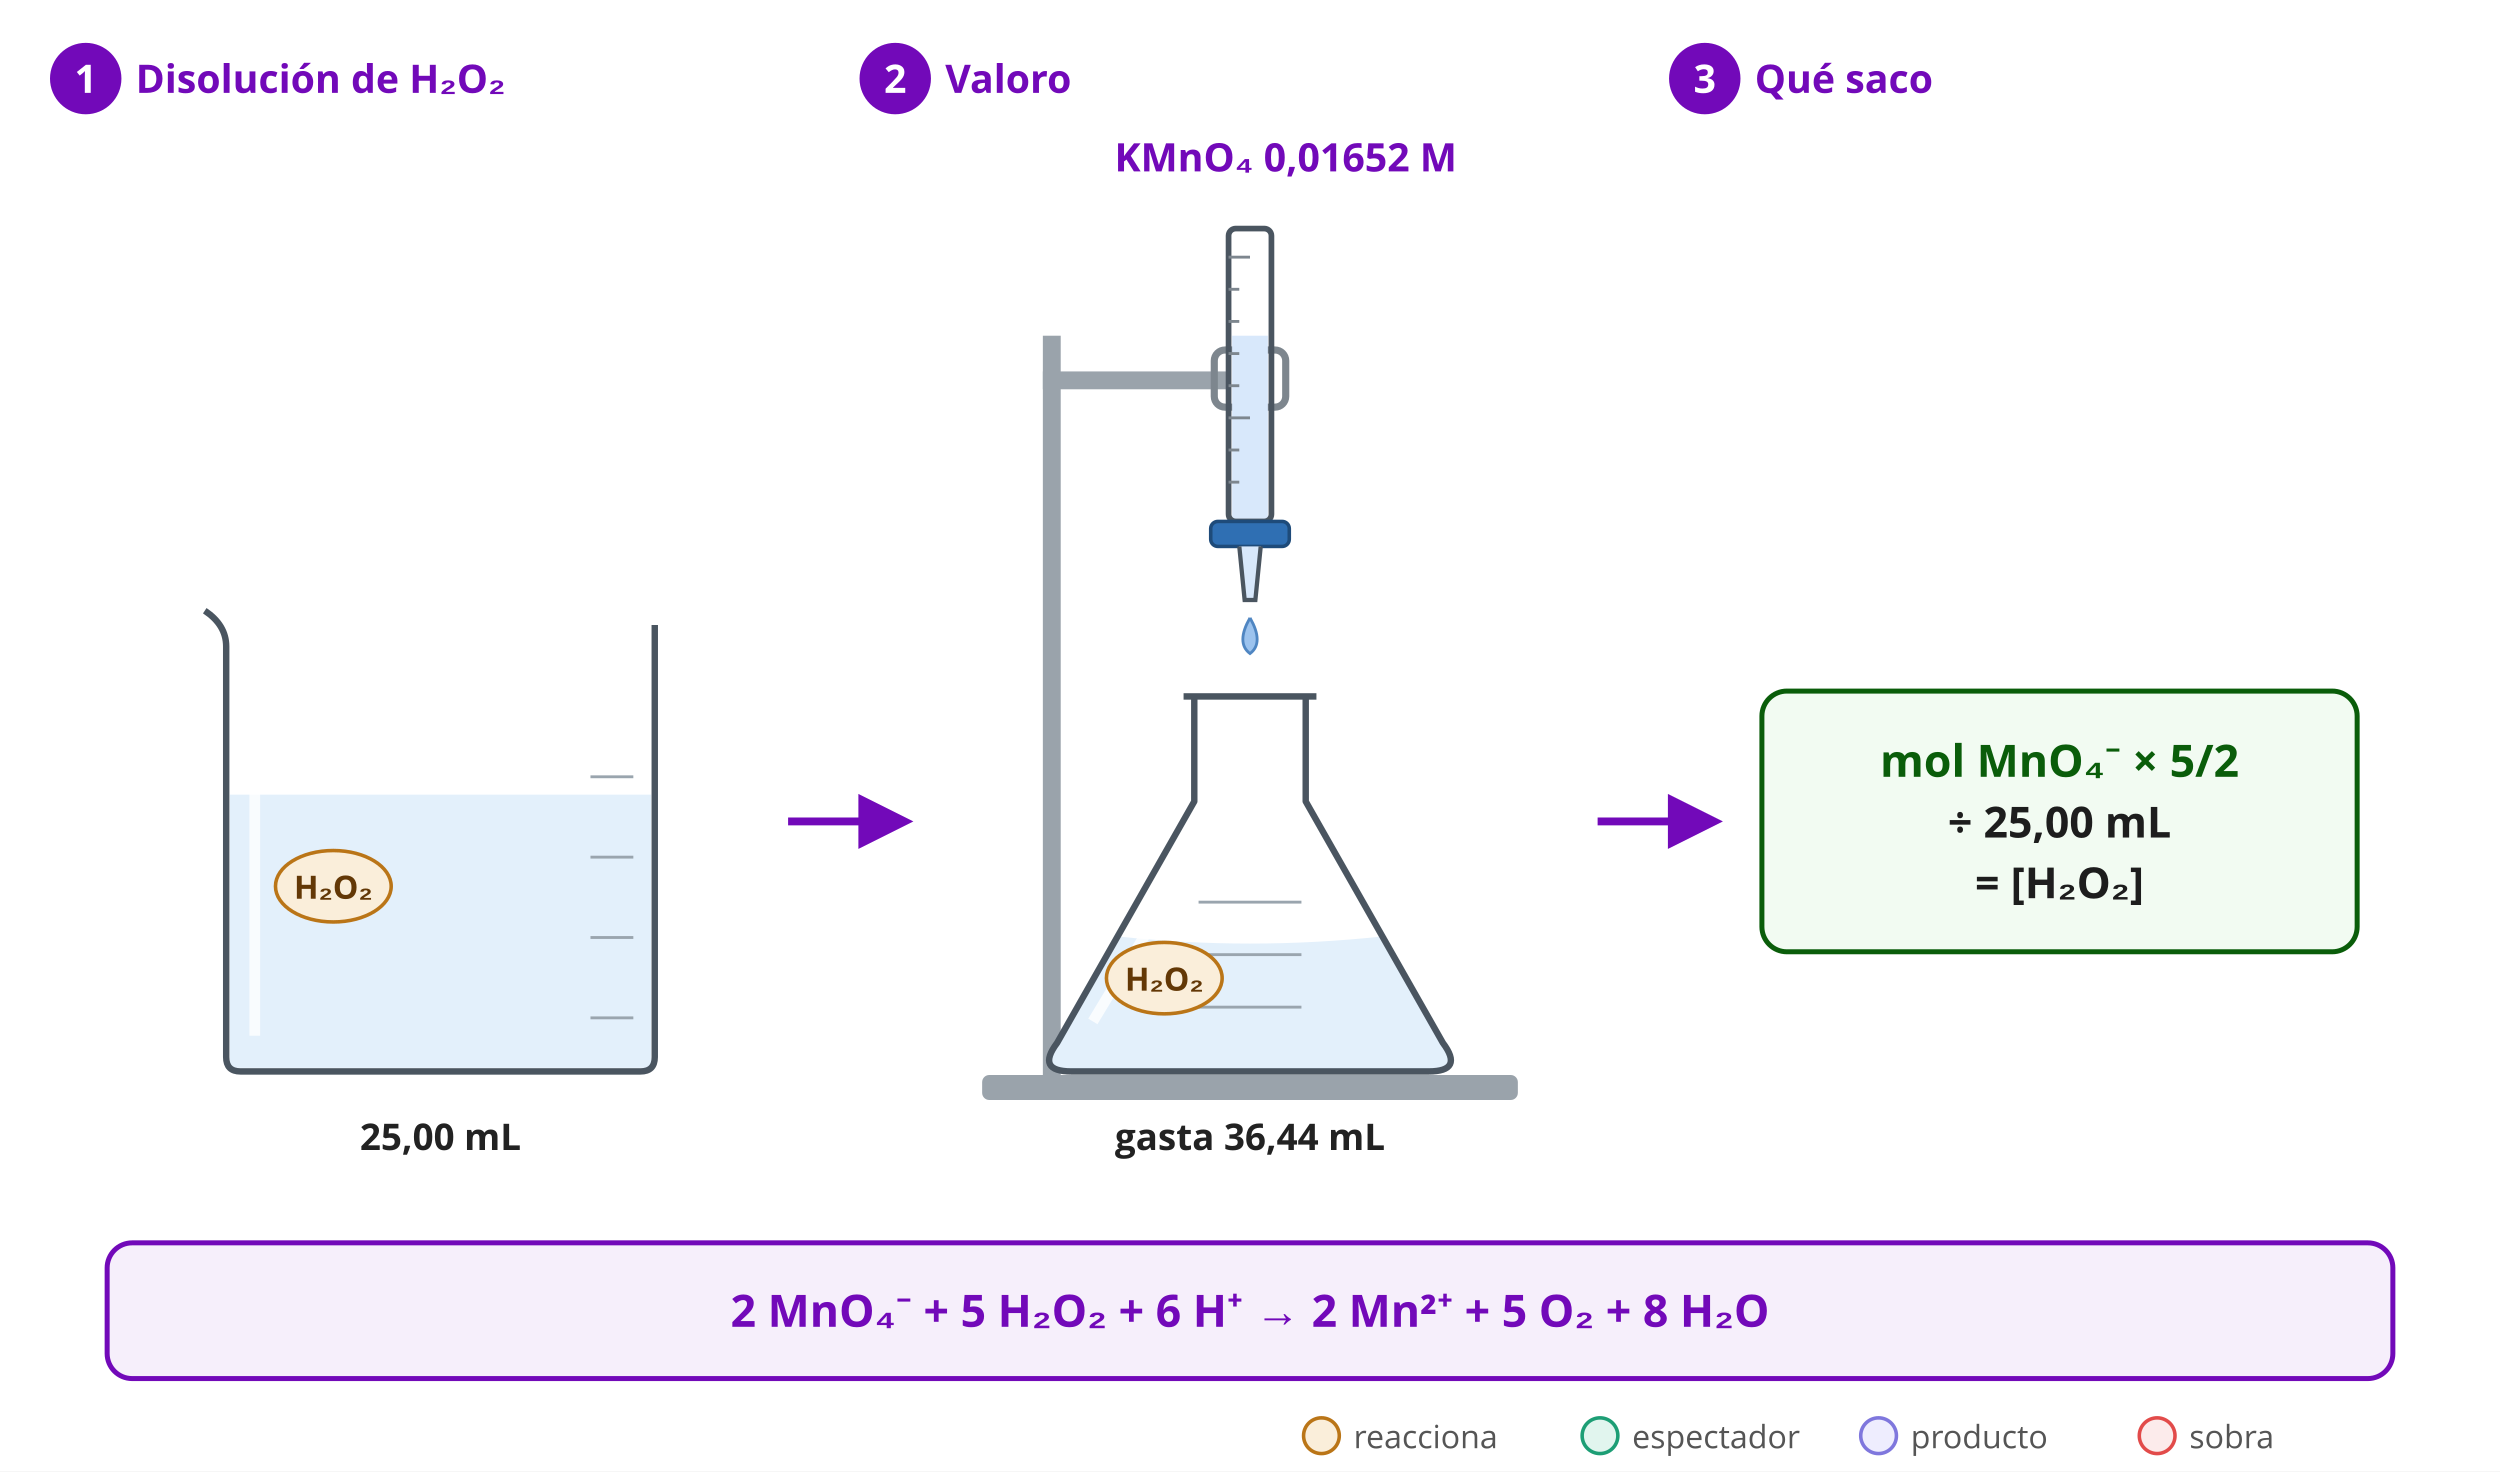
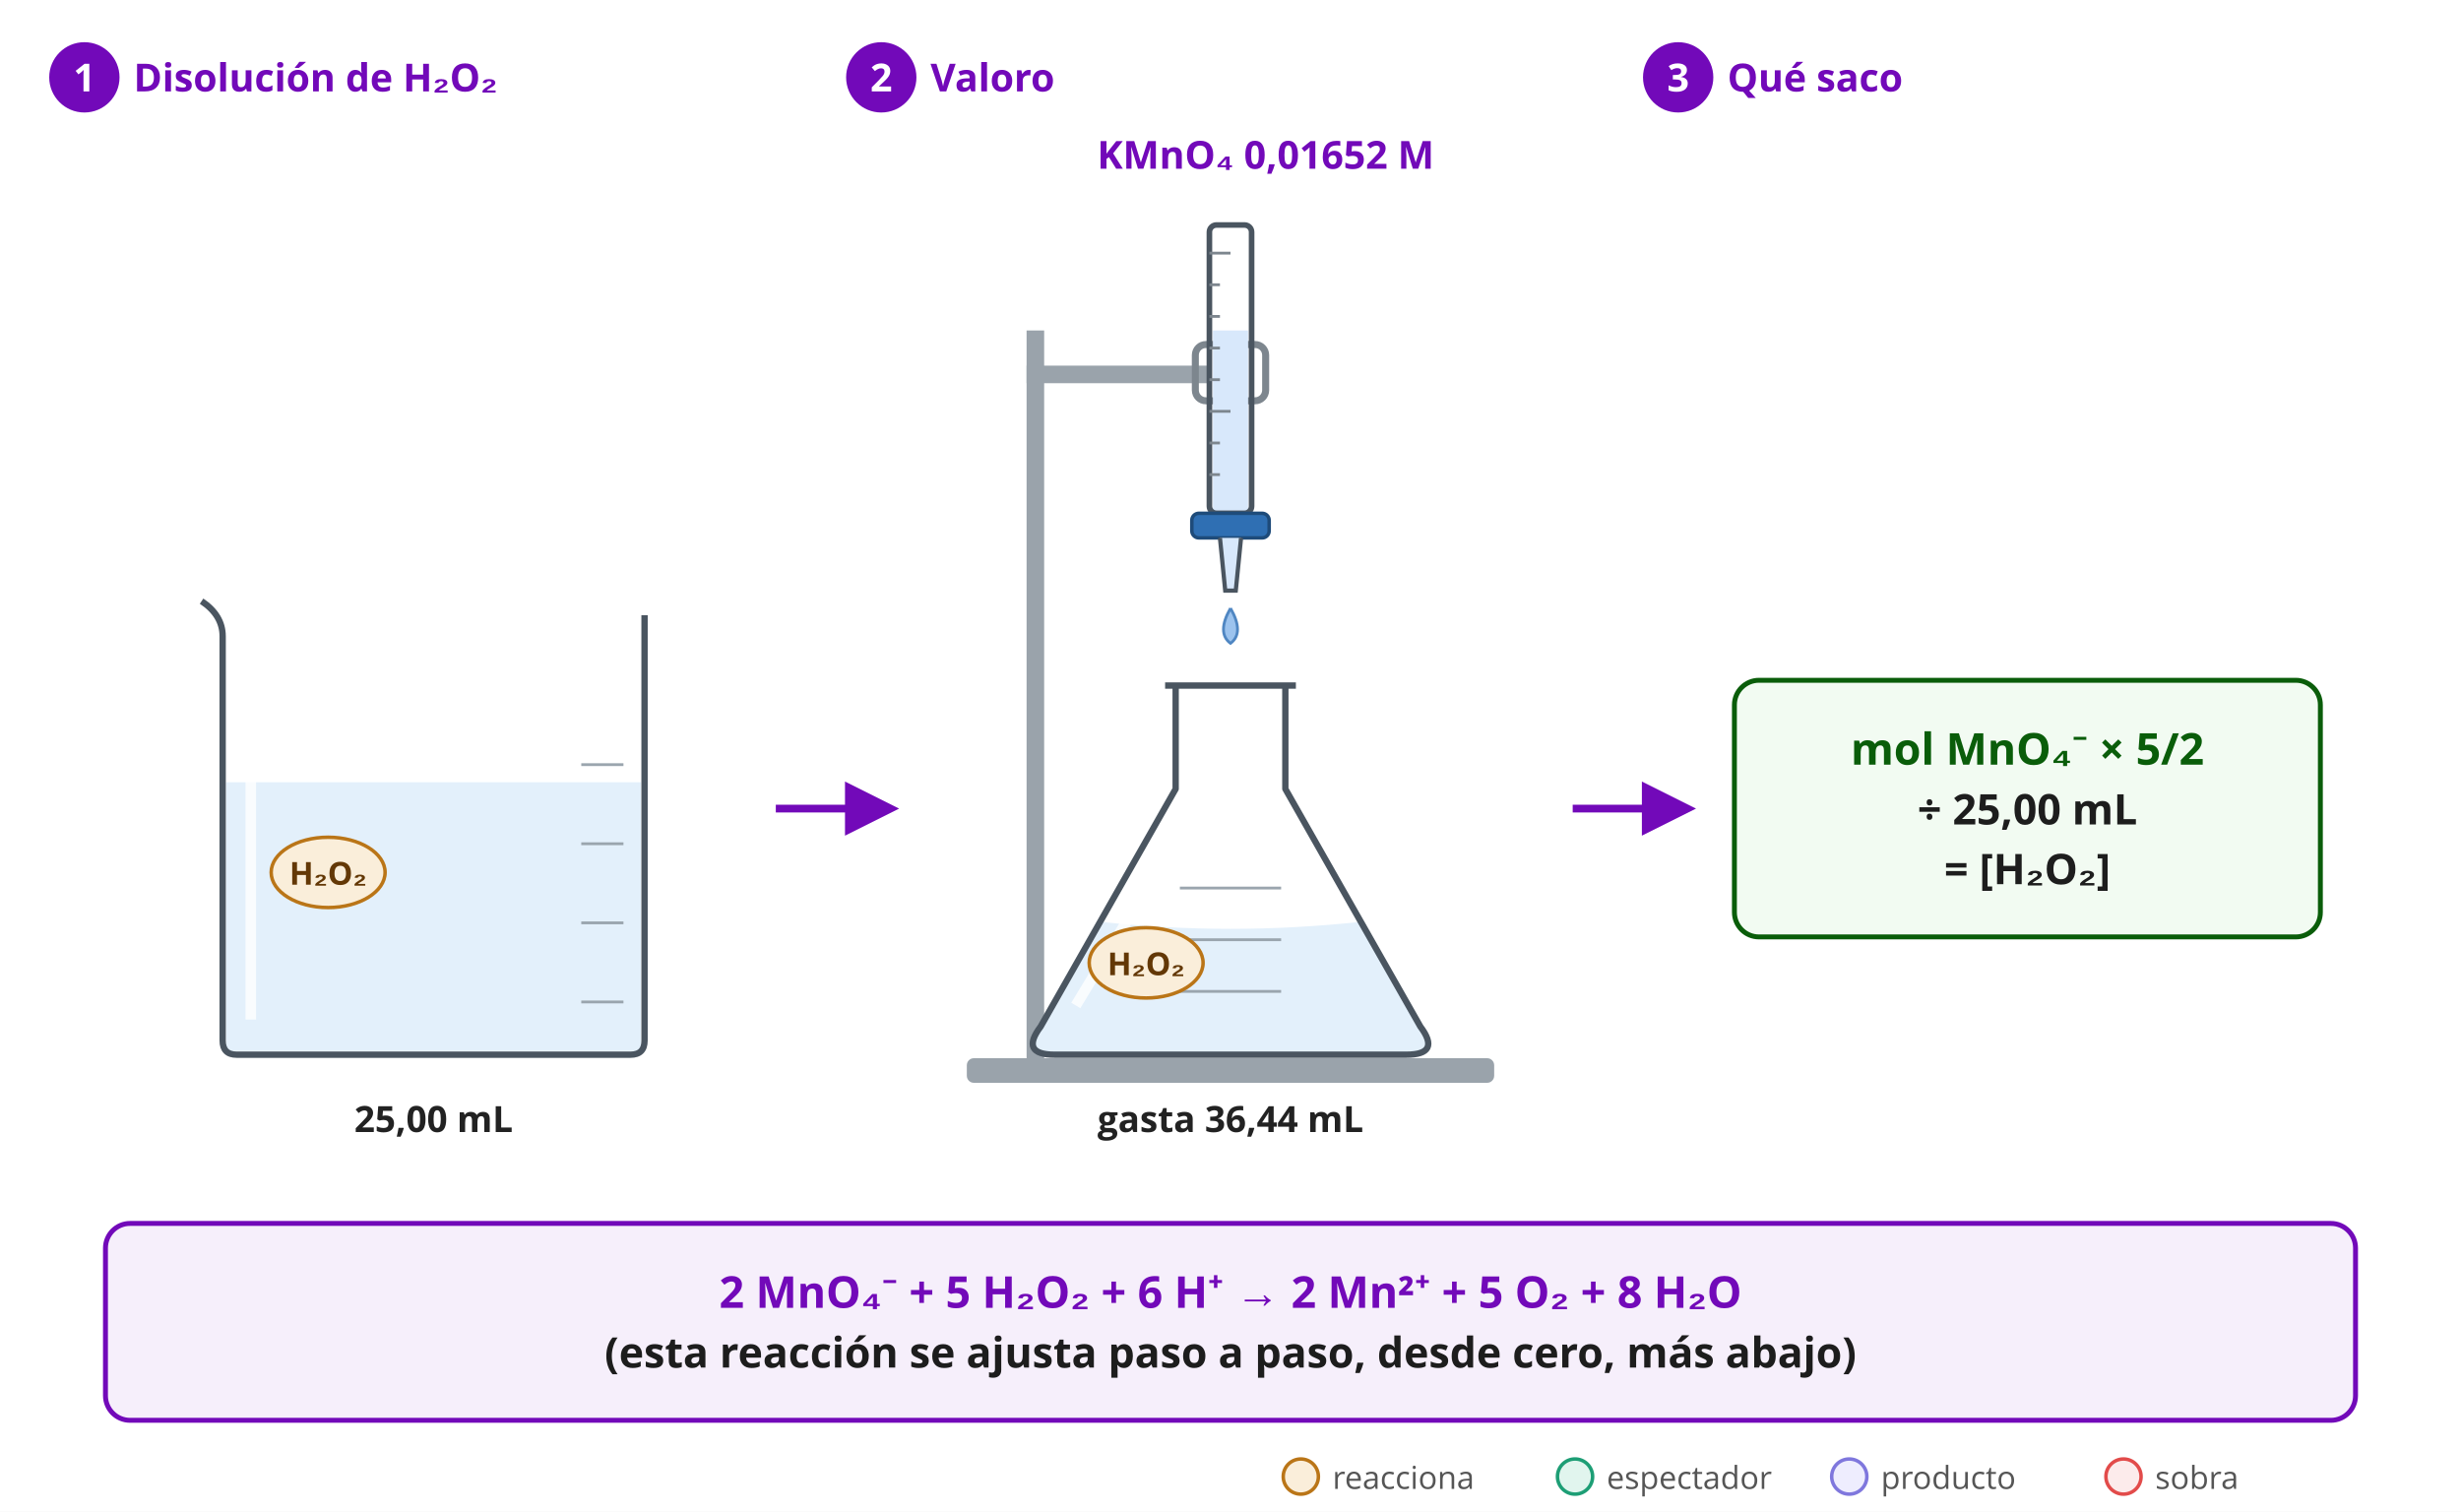
- <svg xmlns="http://www.w3.org/2000/svg" viewBox="0 0 700 412" width="700" height="412">
+ <svg xmlns="http://www.w3.org/2000/svg" viewBox="0 0 700 430" width="700" height="430">
  <defs>
    <marker id="pta" viewBox="0 0 10 10" refX="8" refY="5" markerWidth="7" markerHeight="7" orient="auto-start-reverse">
      <path d="M0 0 L10 5 L0 10 z" fill="#7209b9" />
    </marker>
  </defs>
-   <rect width="700" height="412" fill="white" />
+   <rect width="700" height="430" fill="white" />
  <circle cx="24.0" cy="22" r="10" fill="#7209b9" />
  <text x="24.0" y="26" text-anchor="middle" font-size="11" font-weight="bold" fill="white" font-family="Open Sans, Arial, sans-serif">1</text>
  <text x="40.0" y="26" text-anchor="start" font-size="11.5" font-weight="bold" fill="#7209b9" font-family="Open Sans, Arial, sans-serif" />
  <text x="38.0" y="26" text-anchor="start" font-size="11" font-weight="bold" fill="#7209b9" font-family="Open Sans, Arial, sans-serif">Disolución de H₂O₂</text>
  <rect x="64.333" y="222.5" width="118" height="76.5" fill="#e3f0fb" />
  <path d="M57.333 171 Q63.333 175 63.333 181 V296 Q63.333 300 67.333 300 H179.333 Q183.333 300 183.333 296 V175" fill="none" stroke="#4a5560" stroke-width="1.8" />
  <line x1="165.333" y1="285.0" x2="177.333" y2="285.0" stroke="#9aa5ae" stroke-width=".8" />
  <line x1="165.333" y1="262.5" x2="177.333" y2="262.5" stroke="#9aa5ae" stroke-width=".8" />
  <line x1="165.333" y1="240.0" x2="177.333" y2="240.0" stroke="#9aa5ae" stroke-width=".8" />
  <line x1="165.333" y1="217.5" x2="177.333" y2="217.5" stroke="#9aa5ae" stroke-width=".8" />
  <line x1="71.333" y1="189" x2="71.333" y2="290" stroke="white" stroke-width="3" opacity=".8" />
  <ellipse cx="93.333" cy="248.15" rx="16.2" ry="10" fill="#FAEEDA" stroke="#BA7517" stroke-width="1" />
  <text x="93.333" y="251.65" text-anchor="middle" font-size="9" font-weight="bold" fill="#633806" font-family="Open Sans, Arial, sans-serif">H₂O₂</text>
  <text x="123.333" y="322" text-anchor="middle" font-size="10.3" font-weight="bold" fill="#222" font-family="Open Sans, Arial, sans-serif">25,00 mL</text>
  <path d="M220.667 230 L252.667 230" fill="none" stroke="#7209b9" stroke-width="2.2" marker-end="url(#pta)" />
  <circle cx="250.667" cy="22" r="10" fill="#7209b9" />
  <text x="250.667" y="26" text-anchor="middle" font-size="11" font-weight="bold" fill="white" font-family="Open Sans, Arial, sans-serif">2</text>
  <text x="266.667" y="26" text-anchor="start" font-size="11.5" font-weight="bold" fill="#7209b9" font-family="Open Sans, Arial, sans-serif" />
  <text x="264.667" y="26" text-anchor="start" font-size="11" font-weight="bold" fill="#7209b9" font-family="Open Sans, Arial, sans-serif">Valoro</text>
  <rect x="292.0" y="94" width="5" height="207" fill="#9aa3ab" />
  <rect x="275.0" y="301" width="150" height="7" rx="2" fill="#9aa3ab" />
  <rect x="292.0" y="104" width="52" height="5" fill="#9aa3ab" />
  <rect x="340.0" y="98" width="20" height="16" rx="3" fill="none" stroke="#7d868e" stroke-width="2" />
  <rect x="345.0" y="94" width="10" height="52" fill="#d8e8fb" />
  <rect x="344.0" y="64" width="12" height="82" rx="2" fill="none" stroke="#4a5560" stroke-width="1.6" />
  <line x1="344.0" y1="72" x2="350.0" y2="72" stroke="#7d868e" stroke-width=".8" />
  <line x1="344.0" y1="81" x2="347.0" y2="81" stroke="#7d868e" stroke-width=".8" />
  <line x1="344.0" y1="90" x2="347.0" y2="90" stroke="#7d868e" stroke-width=".8" />
  <line x1="344.0" y1="99" x2="347.0" y2="99" stroke="#7d868e" stroke-width=".8" />
  <line x1="344.0" y1="108" x2="347.0" y2="108" stroke="#7d868e" stroke-width=".8" />
  <line x1="344.0" y1="117" x2="350.0" y2="117" stroke="#7d868e" stroke-width=".8" />
  <line x1="344.0" y1="126" x2="347.0" y2="126" stroke="#7d868e" stroke-width=".8" />
  <line x1="344.0" y1="135" x2="347.0" y2="135" stroke="#7d868e" stroke-width=".8" />
  <rect x="339.0" y="146" width="22" height="7" rx="2" fill="#2f6fb3" stroke="#1e4b7a" />
  <path d="M347.0 153 L348.5 168 H351.5 L353.0 153" fill="#d8e8fb" stroke="#4a5560" stroke-width="1.2" />
  <path d="M350.0 173 q-4 7 0 10 q4 -3 0 -10" fill="#9cc3ee" stroke="#4f86c2" stroke-width=".8" />
  <text x="360.0" y="48.0" text-anchor="middle" font-size="11.0" font-weight="bold" fill="#7209b9" font-family="Open Sans, Arial, sans-serif">KMnO₄ 0,01652 M</text>
  <path d="M312.928 262.2 Q350.0 266.2 387.072 262.2 L404.0 292 Q410.0 300 400.0 300 H300.0 Q290.0 300 296.0 292 Z" fill="#e3f0fb" stroke="none" />
  <path d="M331.4 195 H368.6 M334.4 195 V224.4 L296.0 292 Q290.0 300 300.0 300 H400.0 Q410.0 300 404.0 292 L365.6 224.4 V195" fill="none" stroke="#4a5560" stroke-width="1.8" stroke-linejoin="round" />
  <path d="M306.0 286 L338.4 232.4" stroke="white" stroke-width="3" opacity=".8" />
  <line x1="335.6" y1="282.0" x2="364.4" y2="282.0" stroke="#9aa5ae" stroke-width=".8" />
  <line x1="335.6" y1="267.3" x2="364.4" y2="267.3" stroke="#9aa5ae" stroke-width=".8" />
  <line x1="335.6" y1="252.6" x2="364.4" y2="252.6" stroke="#9aa5ae" stroke-width=".8" />
  <ellipse cx="326.0" cy="273.876" rx="16.2" ry="10" fill="#FAEEDA" stroke="#BA7517" stroke-width="1" />
  <text x="326.0" y="277.376" text-anchor="middle" font-size="9" font-weight="bold" fill="#633806" font-family="Open Sans, Arial, sans-serif">H₂O₂</text>
  <text x="350.0" y="322" text-anchor="middle" font-size="10.3" font-weight="bold" fill="#222" font-family="Open Sans, Arial, sans-serif">gasta 36,44 mL</text>
  <path d="M447.333 230 L479.333 230" fill="none" stroke="#7209b9" stroke-width="2.2" marker-end="url(#pta)" />
  <circle cx="477.333" cy="22" r="10" fill="#7209b9" />
  <text x="477.333" y="26" text-anchor="middle" font-size="11" font-weight="bold" fill="white" font-family="Open Sans, Arial, sans-serif">3</text>
  <text x="493.333" y="26" text-anchor="start" font-size="11.5" font-weight="bold" fill="#7209b9" font-family="Open Sans, Arial, sans-serif" />
  <text x="491.333" y="26" text-anchor="start" font-size="11" font-weight="bold" fill="#7209b9" font-family="Open Sans, Arial, sans-serif">Qué saco</text>
  <rect x="493.333" y="193.5" width="166.667" height="73" rx="7" fill="#f2fbf2" stroke="#0a5d0a" stroke-width="1.4" />
  <text x="576.667" y="217.5" text-anchor="middle" font-size="12.5" font-weight="bold" fill="#0a5d0a" font-family="Open Sans, Arial, sans-serif">mol MnO₄⁻ × 5/2</text>
  <text x="576.667" y="234.5" text-anchor="middle" font-size="12" font-weight="bold" fill="#1d1d1d" font-family="Open Sans, Arial, sans-serif">÷ 25,00 mL</text>
  <text x="576.667" y="251.5" text-anchor="middle" font-size="12" font-weight="bold" fill="#1d1d1d" font-family="Open Sans, Arial, sans-serif">= [H₂O₂]</text>
-   <rect x="30" y="348" width="640" height="38" rx="7" fill="#f6effb" stroke="#7209b9" stroke-width="1.4" />
-   <text x="350.0" y="371.5" text-anchor="middle" font-size="12.5" font-weight="bold" fill="#7209b9" font-family="Open Sans, Arial, sans-serif">2 MnO₄⁻ + 5 H₂O₂ + 6 H⁺ → 2 Mn²⁺ + 5 O₂ + 8 H₂O</text>
-   <circle cx="370" cy="402" r="5" fill="#FAEEDA" stroke="#BA7517" />
-   <text x="379" y="405.5" text-anchor="start" font-size="9" font-weight="normal" fill="#555" font-family="Open Sans, Arial, sans-serif">reacciona</text>
-   <circle cx="448" cy="402" r="5" fill="#E1F5EE" stroke="#1D9E75" />
-   <text x="457" y="405.5" text-anchor="start" font-size="9" font-weight="normal" fill="#555" font-family="Open Sans, Arial, sans-serif">espectador</text>
-   <circle cx="526" cy="402" r="5" fill="#EEEDFE" stroke="#7F77DD" />
-   <text x="535" y="405.5" text-anchor="start" font-size="9" font-weight="normal" fill="#555" font-family="Open Sans, Arial, sans-serif">producto</text>
-   <circle cx="604" cy="402" r="5" fill="#FCEBEB" stroke="#E24B4A" />
-   <text x="613" y="405.5" text-anchor="start" font-size="9" font-weight="normal" fill="#555" font-family="Open Sans, Arial, sans-serif">sobra</text>
+   <rect x="30" y="348" width="640" height="56" rx="7" fill="#f6effb" stroke="#7209b9" stroke-width="1.4" />
+   <text x="350.0" y="372.0" text-anchor="middle" font-size="12.5" font-weight="bold" fill="#7209b9" font-family="Open Sans, Arial, sans-serif">2 MnO₄⁻ + 5 H₂O₂ + 6 H⁺ → 2 Mn²⁺ + 5 O₂ + 8 H₂O</text>
+   <text x="350.0" y="389.0" text-anchor="middle" font-size="12" font-weight="bold" fill="#1d1d1d" font-family="Open Sans, Arial, sans-serif">(esta reacción se ajusta paso a paso, desde cero, más abajo)</text>
+   <circle cx="370" cy="420" r="5" fill="#FAEEDA" stroke="#BA7517" />
+   <text x="379" y="423.5" text-anchor="start" font-size="9" font-weight="normal" fill="#555" font-family="Open Sans, Arial, sans-serif">reacciona</text>
+   <circle cx="448" cy="420" r="5" fill="#E1F5EE" stroke="#1D9E75" />
+   <text x="457" y="423.5" text-anchor="start" font-size="9" font-weight="normal" fill="#555" font-family="Open Sans, Arial, sans-serif">espectador</text>
+   <circle cx="526" cy="420" r="5" fill="#EEEDFE" stroke="#7F77DD" />
+   <text x="535" y="423.5" text-anchor="start" font-size="9" font-weight="normal" fill="#555" font-family="Open Sans, Arial, sans-serif">producto</text>
+   <circle cx="604" cy="420" r="5" fill="#FCEBEB" stroke="#E24B4A" />
+   <text x="613" y="423.5" text-anchor="start" font-size="9" font-weight="normal" fill="#555" font-family="Open Sans, Arial, sans-serif">sobra</text>
</svg>
